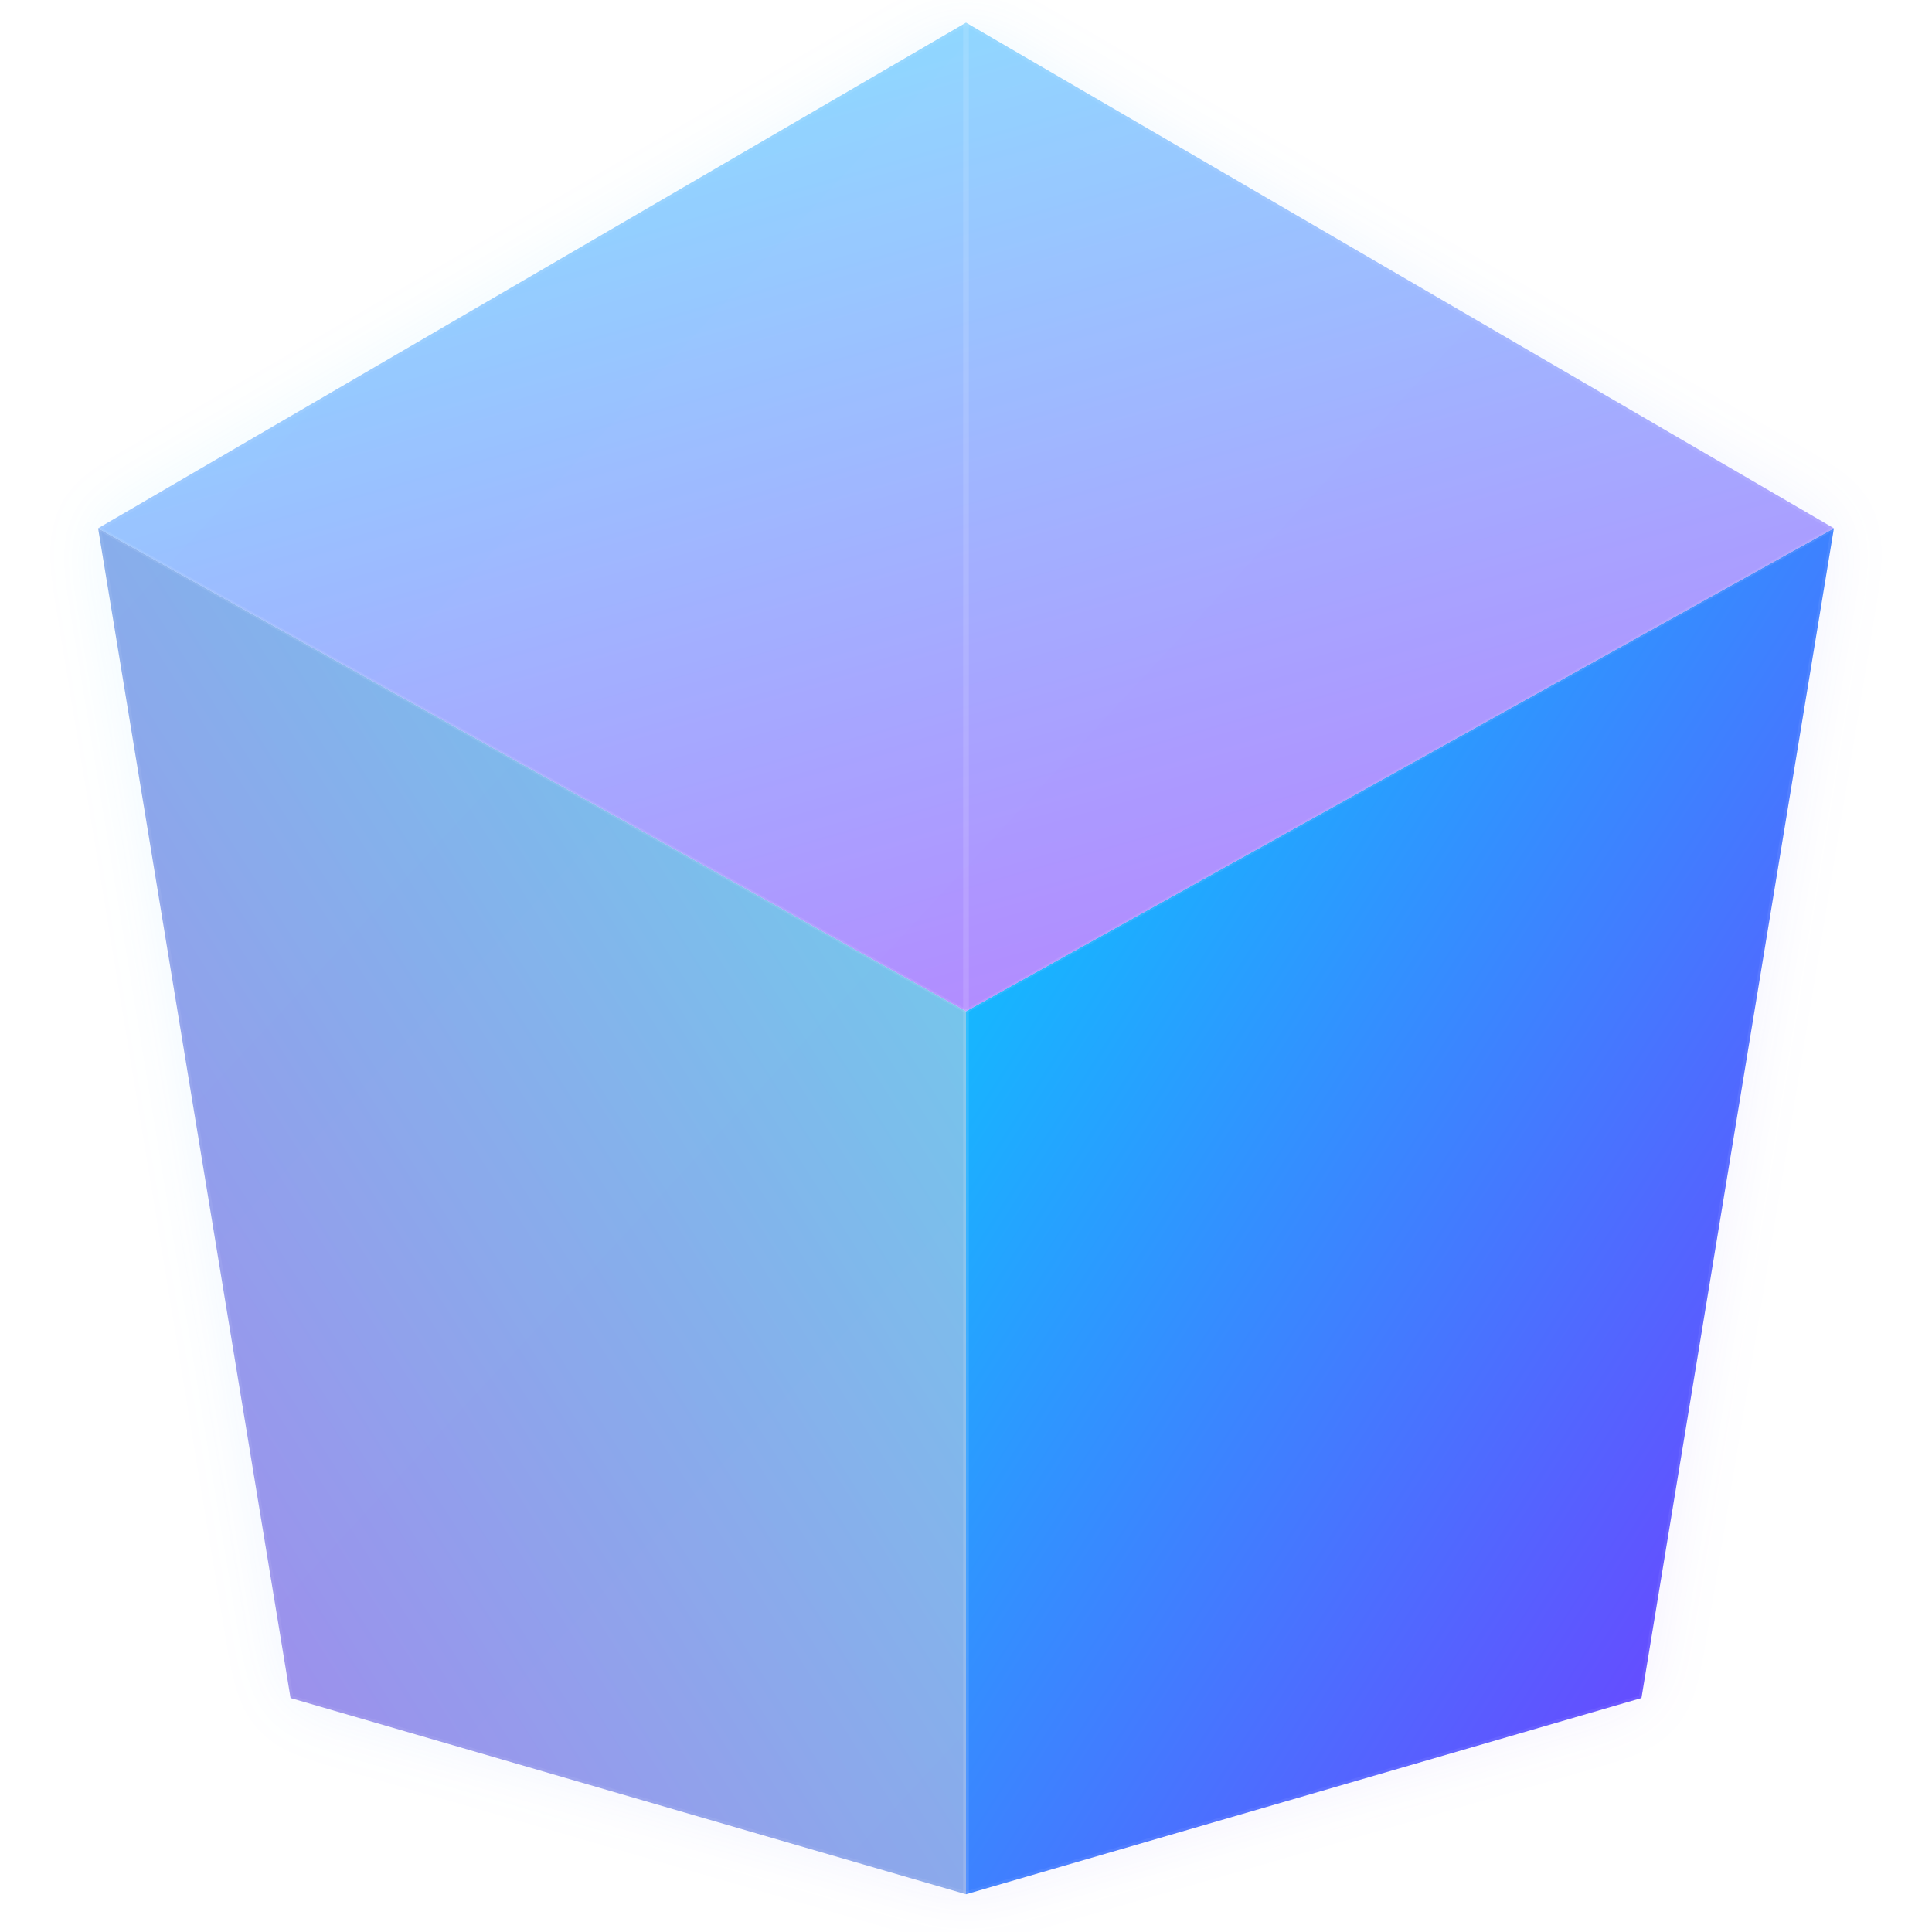
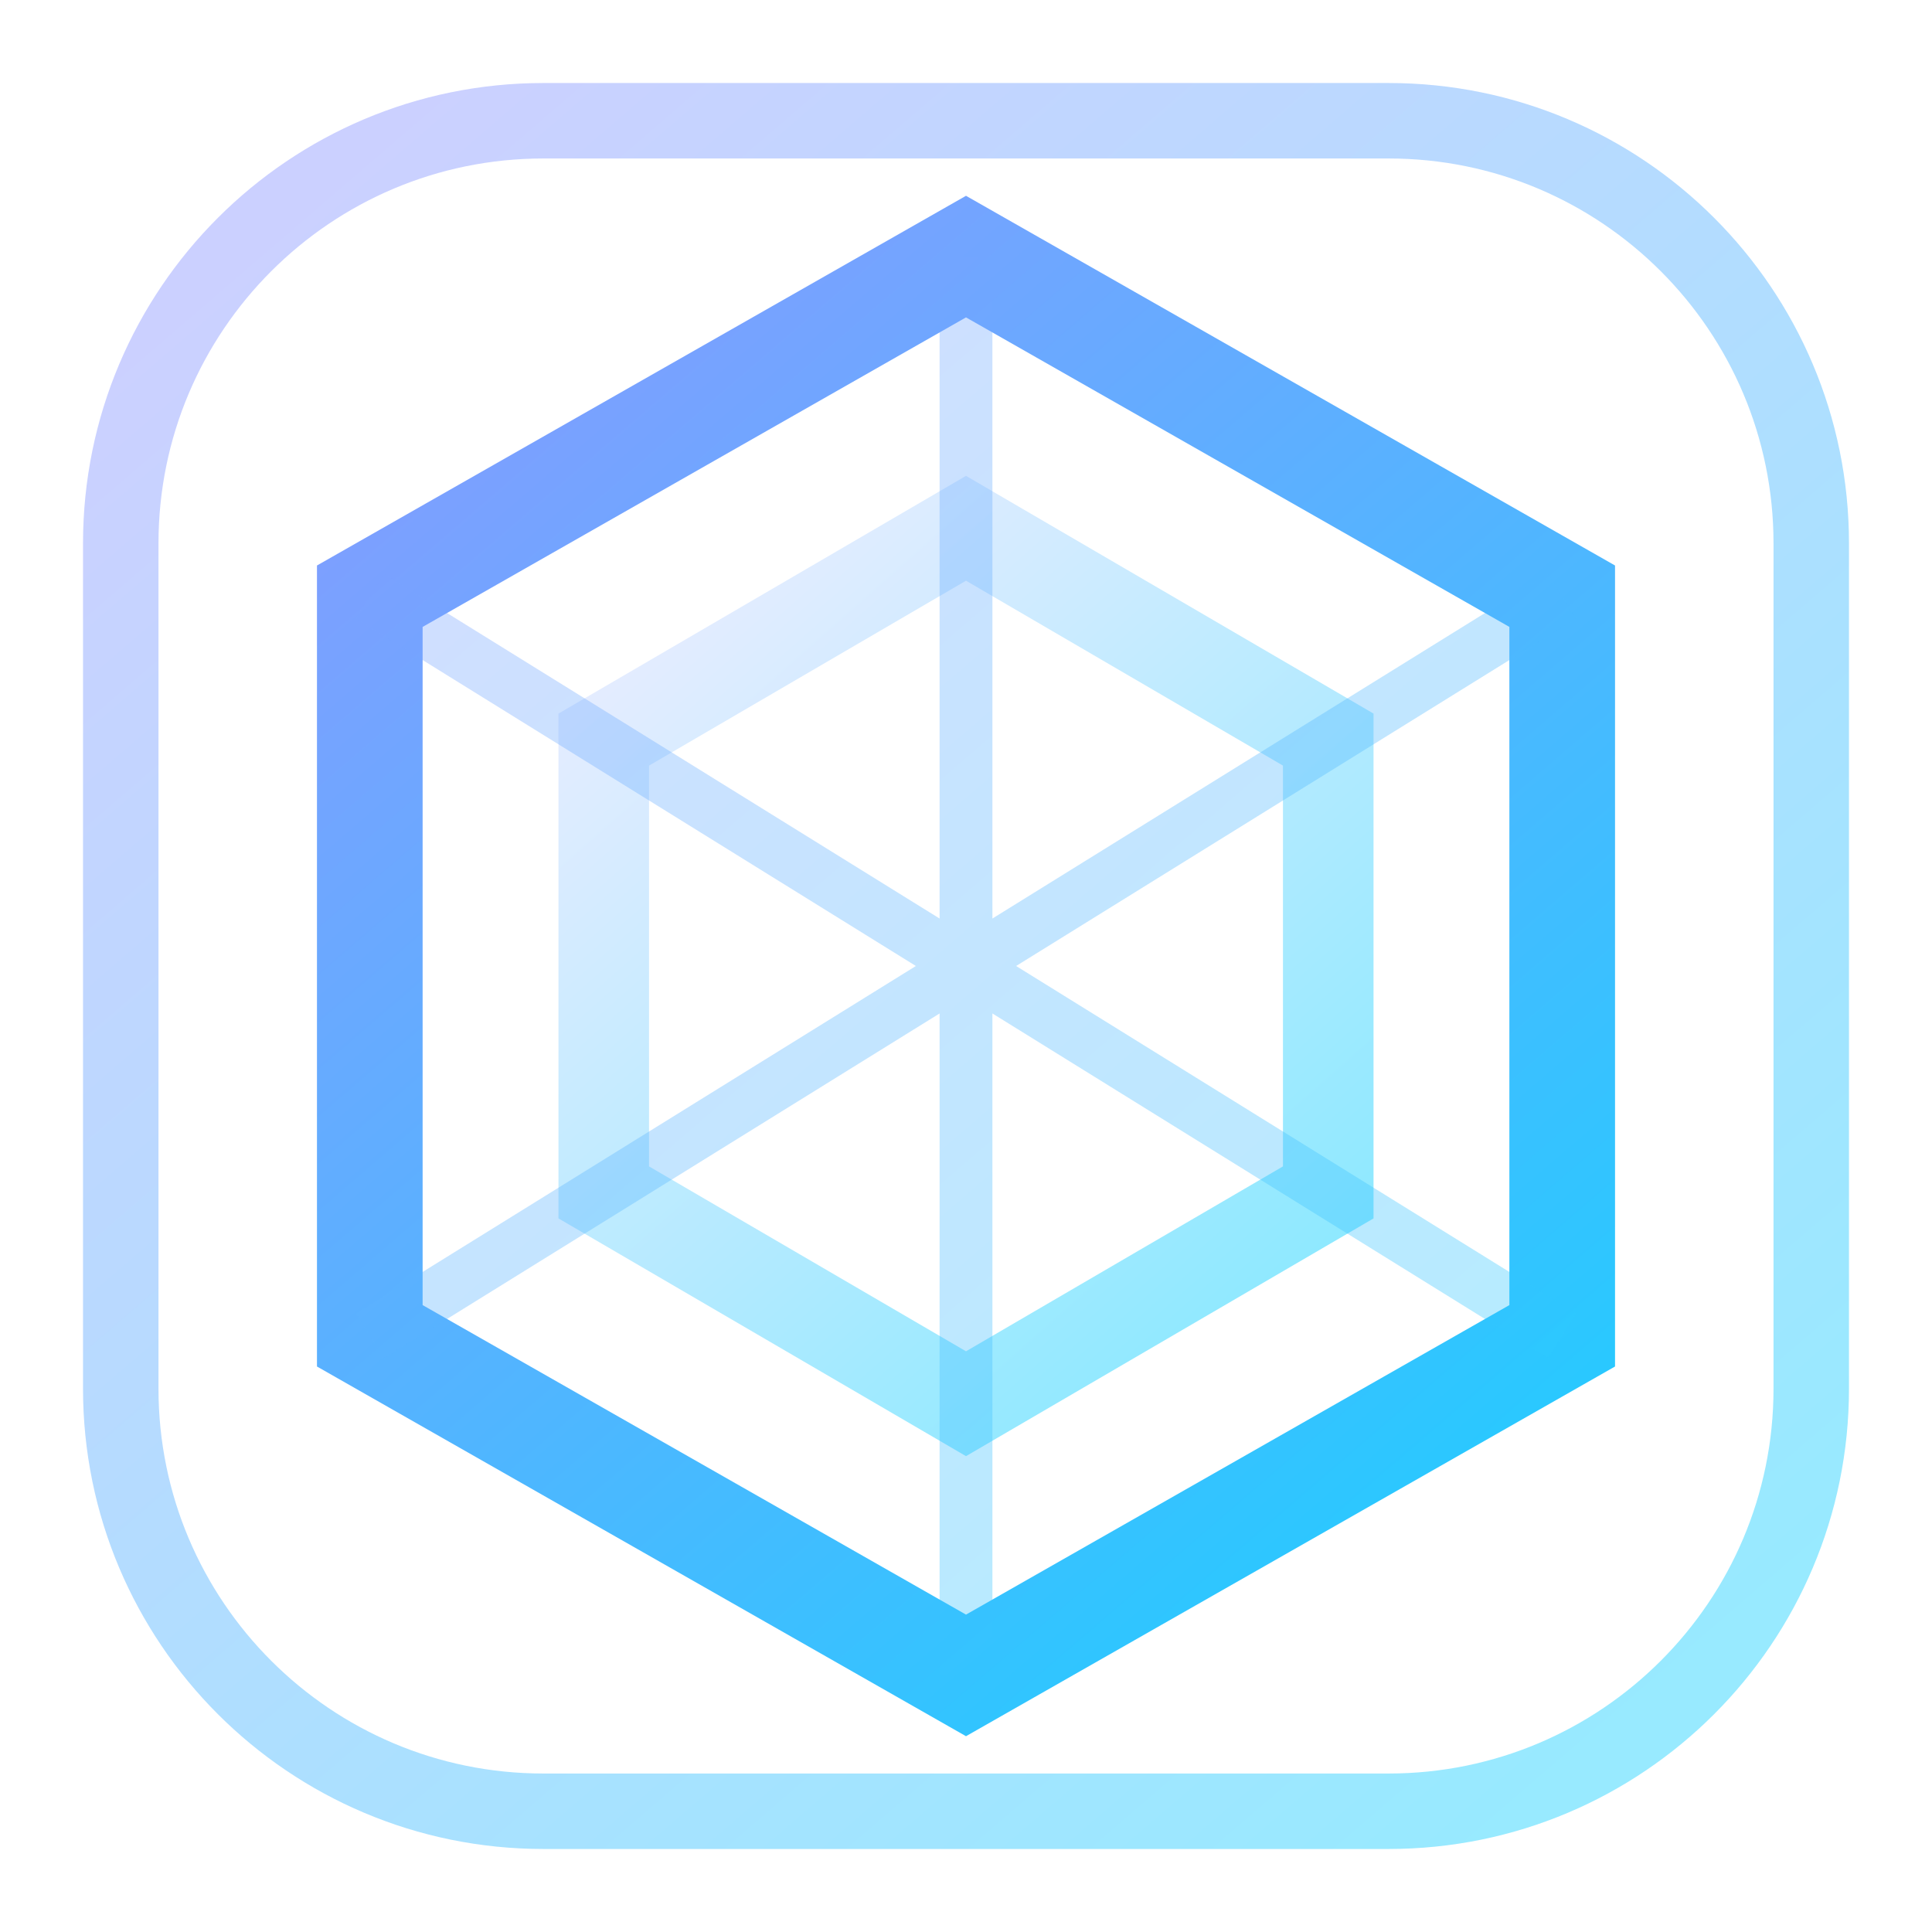
- <svg xmlns="http://www.w3.org/2000/svg" viewBox="0 0 512 512">
+ <svg xmlns="http://www.w3.org/2000/svg" viewBox="0 0 512 512" fill="none">
  <defs>
-     <linearGradient id="crystalGrad" x1="0%" y1="0%" x2="100%" y2="100%">
-       <stop offset="0%" stop-color="#00d4ff" />
-       <stop offset="100%" stop-color="#7b2fff" />
+     <linearGradient id="odCore" x1="80" y1="56" x2="426" y2="458" gradientUnits="userSpaceOnUse">
+       <stop offset="0" stop-color="#8C98FF" />
+       <stop offset="1" stop-color="#1AD0FF" />
    </linearGradient>
-     <linearGradient id="crystalGradReverse" x1="100%" y1="0%" x2="0%" y2="100%">
-       <stop offset="0%" stop-color="#00b8d9" />
-       <stop offset="100%" stop-color="#6a24dd" />
+     <linearGradient id="odInner" x1="168" y1="154" x2="343" y2="352" gradientUnits="userSpaceOnUse">
+       <stop offset="0" stop-color="#E9ECFF" />
+       <stop offset="1" stop-color="#8BE9FF" />
    </linearGradient>
-     <linearGradient id="highlightGrad" x1="0%" y1="0%" x2="50%" y2="100%">
-       <stop offset="0%" stop-color="#66e5ff" />
-       <stop offset="100%" stop-color="#9d6aff" />
-     </linearGradient>
-     <filter id="glow">
-       <feGaussianBlur stdDeviation="8" result="blur" />
-       <feMerge>
-         <feMergeNode in="blur" />
-         <feMergeNode in="SourceGraphic" />
-       </feMerge>
-     </filter>
  </defs>
-   <path d="M256 6 L486 140 L435 450 L256 502 L77 450 L26 140Z" fill="url(#crystalGrad)" opacity="0.08" filter="url(#glow)" />
-   <path d="M256 268 L486 140 L435 450 L256 502Z" fill="url(#crystalGrad)" />
-   <path d="M26 140 L256 268 L256 502 L77 450Z" fill="url(#crystalGradReverse)" opacity="0.55" />
-   <path d="M256 6 L486 140 L256 268 L26 140Z" fill="url(#highlightGrad)" opacity="0.75" />
-   <line x1="256" y1="6" x2="256" y2="502" stroke="rgba(255,255,255,0.12)" stroke-width="1.5" />
-   <line x1="256" y1="268" x2="26" y2="140" stroke="rgba(255,255,255,0.08)" stroke-width="1" />
-   <line x1="256" y1="268" x2="486" y2="140" stroke="rgba(255,255,255,0.08)" stroke-width="1" />
-   <path d="M256 6 L486 140 L435 450 L256 502 L77 450 L26 140Z" fill="none" stroke="rgba(255,255,255,0.06)" stroke-width="1.5" />
+   <rect x="32" y="32" width="448" height="448" rx="112" stroke="url(#odCore)" stroke-opacity=".45" stroke-width="20" />
+   <path d="M256 68L414 158V354L256 444L98 354V158L256 68Z" stroke="url(#odCore)" stroke-width="28" />
+   <path d="M256 140L352 196V316L256 372L160 316V196L256 140Z" stroke="url(#odInner)" stroke-width="24" />
+   <path d="M256 68V444M98 158L414 354M414 158L98 354" stroke="url(#odCore)" stroke-opacity=".35" stroke-width="14" />
</svg>
